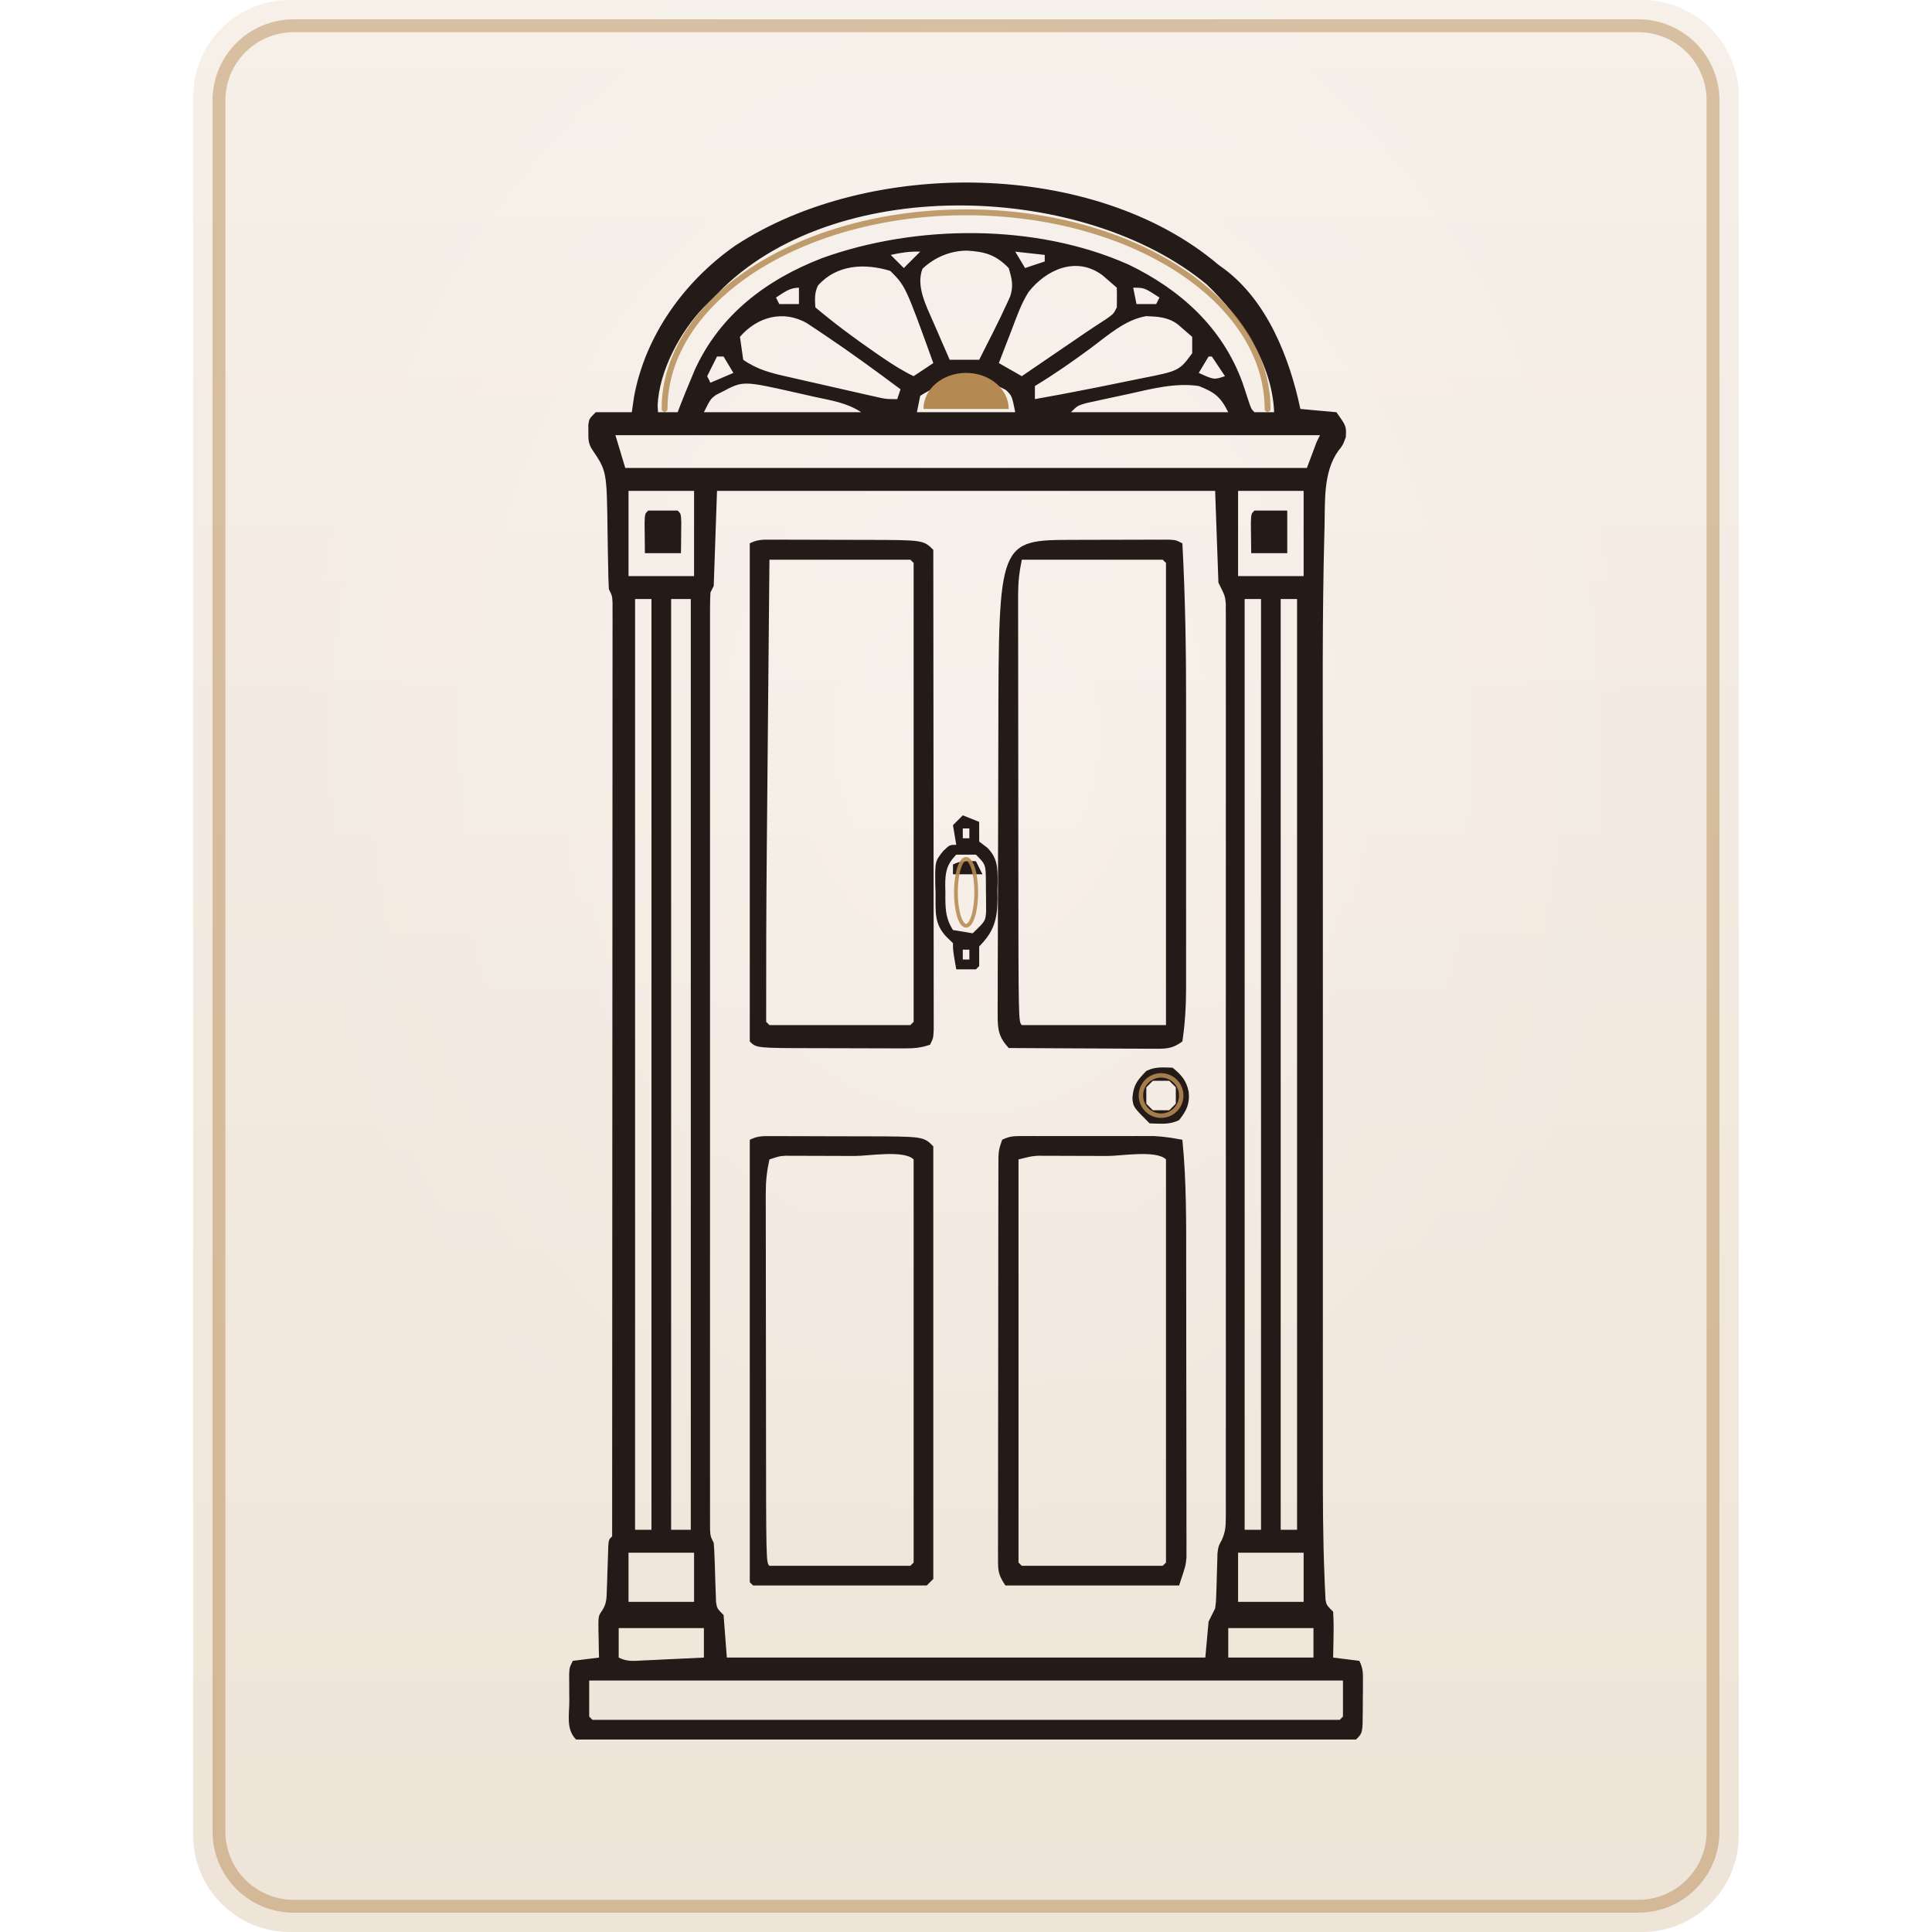
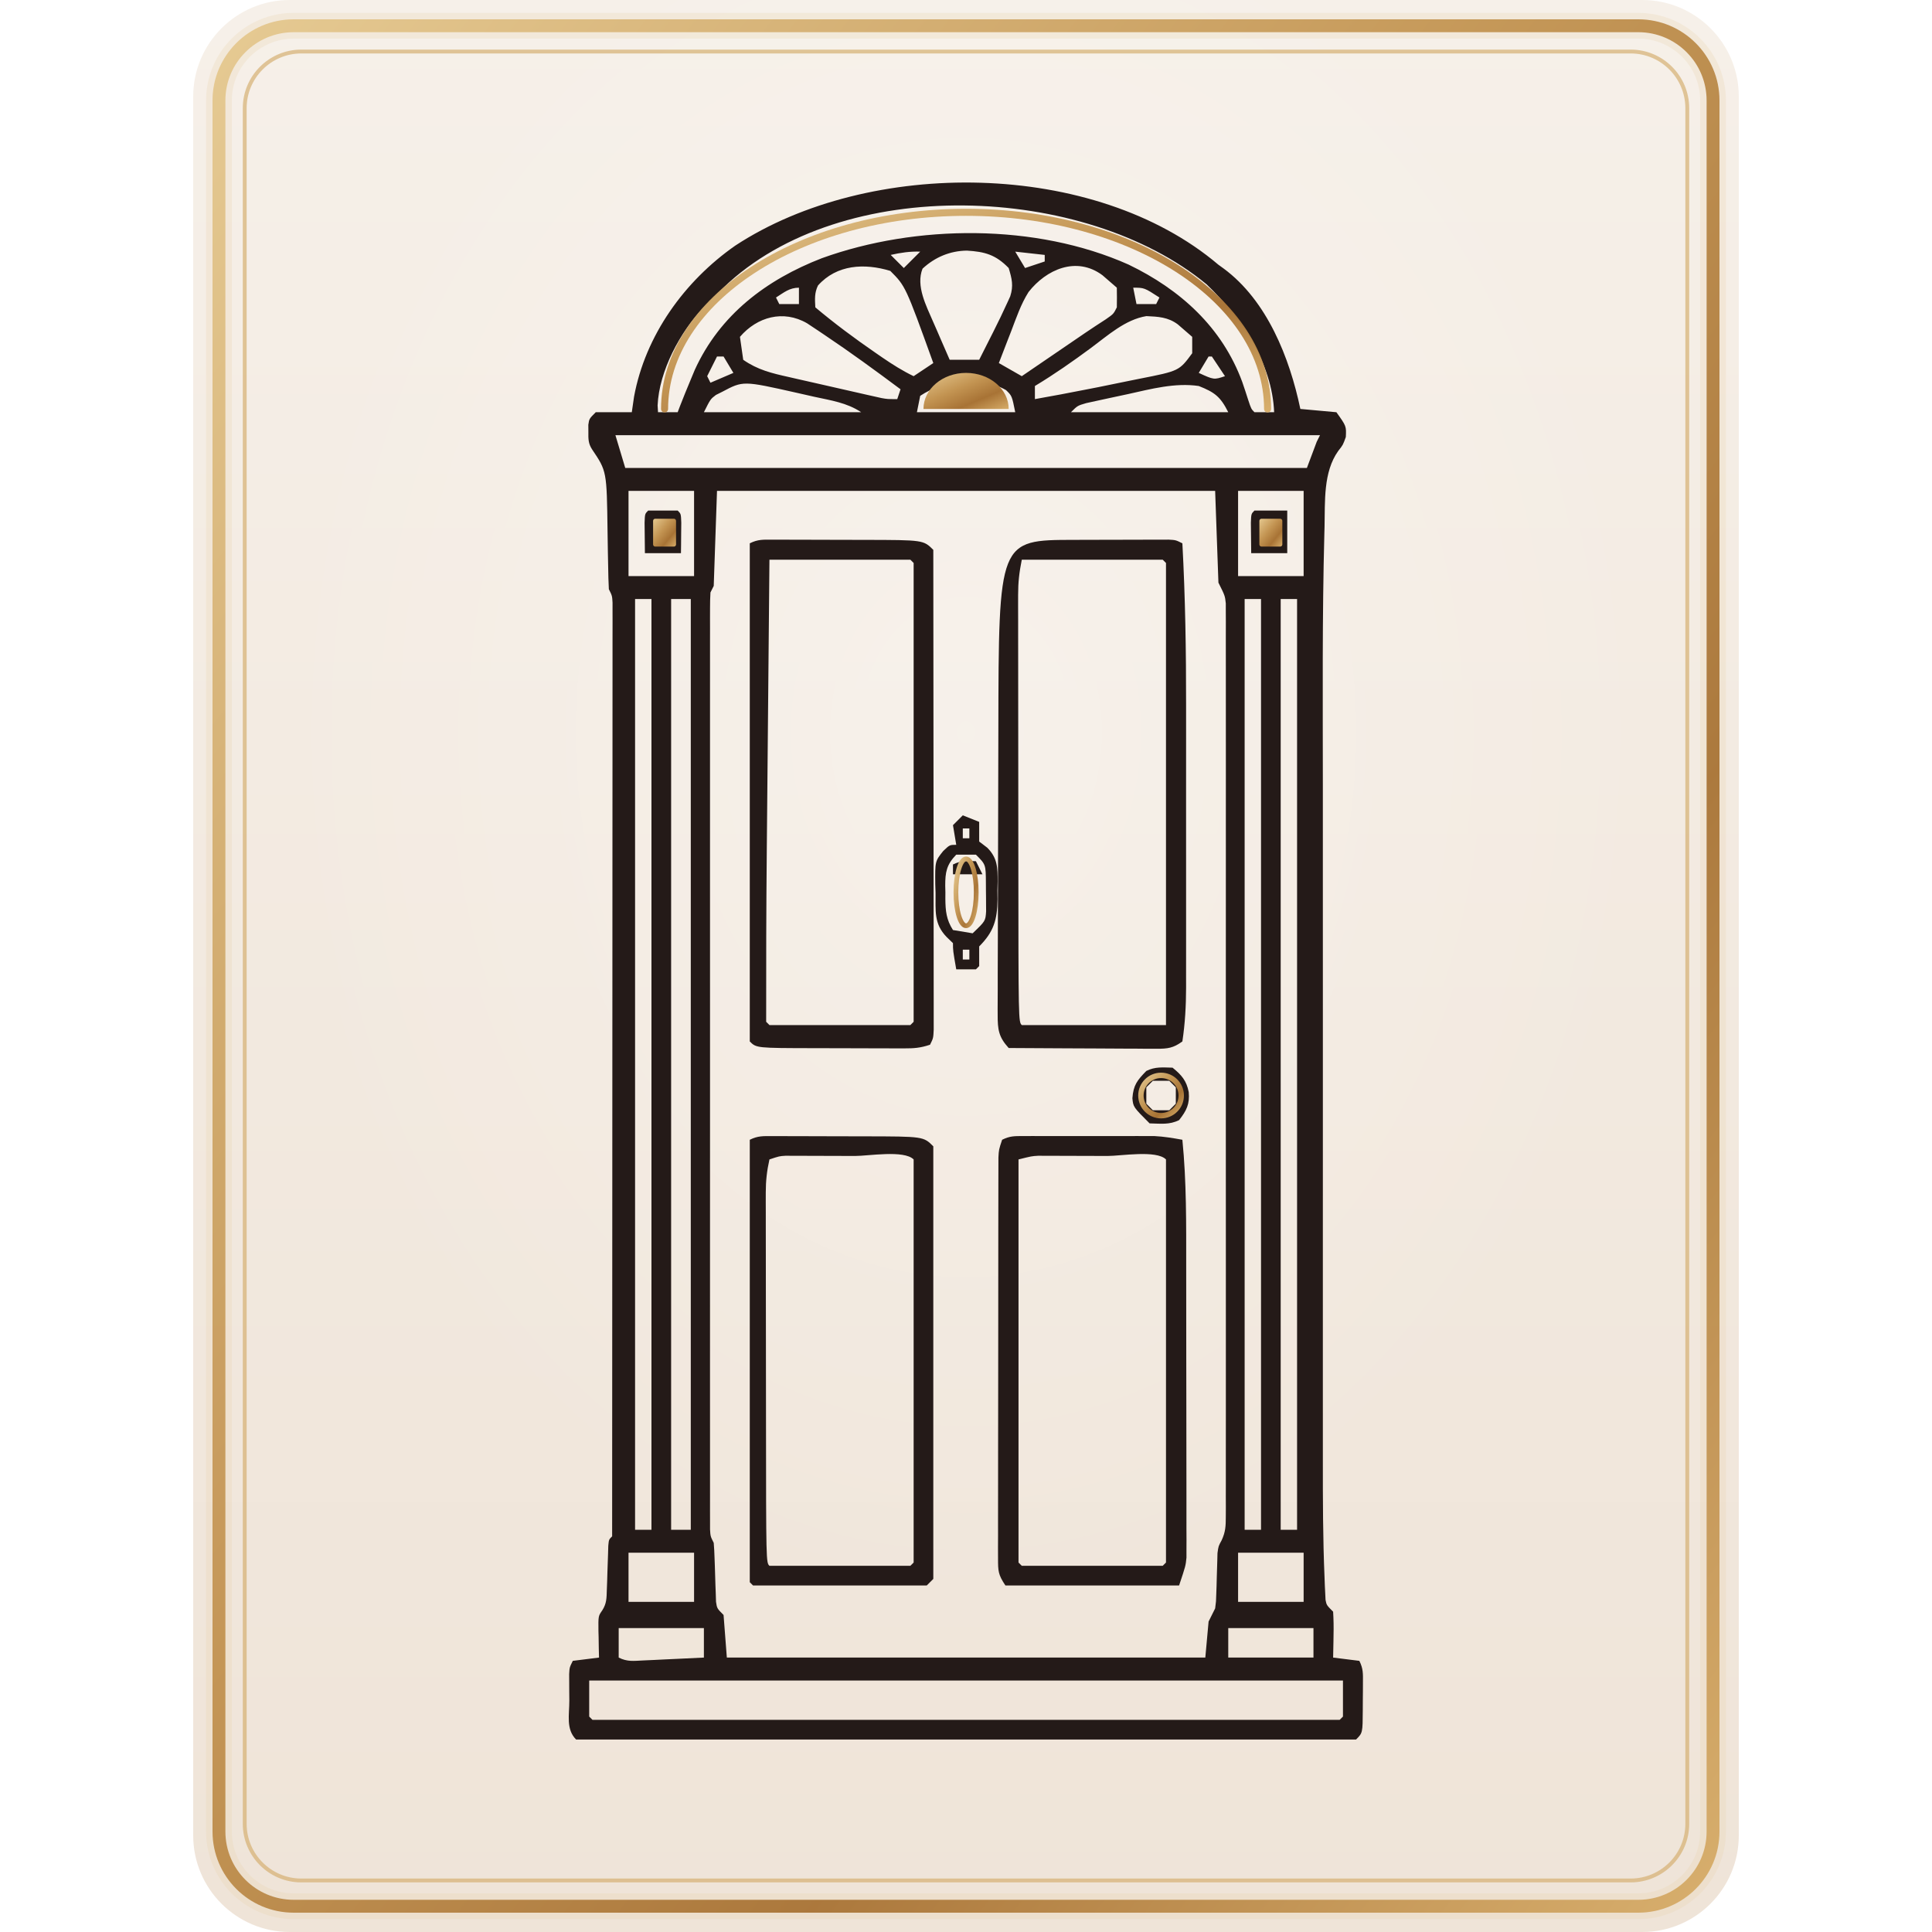
<svg xmlns="http://www.w3.org/2000/svg" width="2000" height="2000" viewBox="0 0 1500 1500" role="img" aria-labelledby="title desc">
  <defs>
    <linearGradient id="ivory" x1="0" y1="0" x2="0" y2="1">
      <stop offset="0" stop-color="#F6F0E9" />
      <stop offset="0.55" stop-color="#F2E9DF" />
      <stop offset="1" stop-color="#EFE4D8" />
    </linearGradient>
    <radialGradient id="surfaceGlow" cx="50%" cy="38%" r="70%">
      <stop offset="0" stop-color="#FFFFFF" stop-opacity="0.28" />
      <stop offset="0.65" stop-color="#FFFFFF" stop-opacity="0" />
    </radialGradient>
+     <linearGradient id="brass" x1="0" y1="0" x2="1" y2="1">
+       <stop offset="0" stop-color="#E5C88F" />
+       <stop offset="0.42" stop-color="#C39452" />
+       <stop offset="0.7" stop-color="#A87335" />
+       <stop offset="1" stop-color="#D6AC68" />
+     </linearGradient>
  </defs>
  <rect x="150" y="0" width="1200" height="1500" rx="75" fill="url(#ivory)" />
  <rect x="150" y="0" width="1200" height="1500" rx="75" fill="url(#surfaceGlow)" />
-   <rect x="170" y="20" width="1160" height="1460" rx="58" fill="none" stroke="#B58A52" stroke-width="10" stroke-opacity="0.48" />
+   <rect x="170" y="20" width="1160" height="1460" rx="58" fill="none" stroke="#E8D2A8" stroke-width="20" stroke-opacity="0.25" />
+   <rect x="170" y="20" width="1160" height="1460" rx="58" fill="none" stroke="url(#brass)" stroke-width="10" stroke-opacity="0.95" />
+   <rect x="190" y="40" width="1120" height="1420" rx="44" fill="none" stroke="#D5AF70" stroke-width="3" stroke-opacity="0.68" />
  <g class="door" transform="translate(98.68464 98.68461) scale(2.544433)">
    <path d="M0 0 C0.257 0.186 0.257 0.186 1.559 1.125 C14.866 10.934 21.731 28.424 25 44 C28.63 44.33 32.26 44.66 36 45 C39.037 49.251 39.037 49.251 38.875 52.562 C38 55 38 55 36.562 56.812 C31.942 63.282 32.562 72.277 32.383 79.891 C32.365 80.573 32.346 81.255 32.327 81.958 C31.648 107.531 31.854 133.135 31.865 158.716 C31.867 164.221 31.867 169.727 31.866 175.233 C31.866 175.629 31.866 175.629 31.866 177.632 C31.865 179.242 31.865 180.852 31.865 182.462 C31.862 197.445 31.865 212.428 31.871 227.412 C31.875 240.218 31.874 253.024 31.87 265.83 C31.864 280.79 31.862 295.75 31.865 310.71 C31.866 312.309 31.866 313.908 31.866 315.507 C31.866 316.293 31.866 317.079 31.867 317.889 C31.868 323.384 31.866 328.878 31.864 334.372 C31.861 341.074 31.862 347.775 31.867 354.477 C31.87 357.884 31.871 361.291 31.867 364.699 C31.857 376.684 31.873 388.665 32.383 400.642 C32.413 401.471 32.444 402.3 32.475 403.155 C32.513 403.903 32.551 404.652 32.59 405.424 C32.621 406.071 32.652 406.719 32.683 407.386 C33 409 33 409 35 411 C35.145 413.417 35.187 415.714 35.125 418.125 C35.116 418.784 35.107 419.442 35.098 420.121 C35.074 421.748 35.038 423.374 35 425 C37.64 425.33 40.28 425.66 43 426 C44.2 428.401 44.115 429.894 44.098 432.57 C44.094 433.466 44.091 434.362 44.088 435.285 C44.08 436.222 44.071 437.159 44.062 438.125 C44.058 439.07 44.053 440.015 44.049 440.988 C44.013 447.987 44.013 447.987 42 450 C-36.54 450 -115.08 450 -196 450 C-199.15 446.85 -198.042 442.468 -198.062 438.125 C-198.067 437.656 -198.067 437.656 -198.088 435.285 C-198.089 434.837 -198.089 434.837 -198.098 432.57 C-198.103 431.743 -198.108 430.915 -198.114 430.063 C-198 428 -198 428 -197 426 C-194.36 425.67 -191.72 425.34 -189 425 C-189.023 424.096 -189.046 423.193 -189.07 422.262 C-189.089 421.07 -189.107 419.879 -189.125 418.688 C-189.133 418.39 -189.133 418.39 -189.176 416.885 C-189.227 412.323 -189.227 412.323 -188.011 410.594 C-186.661 408.466 -186.698 406.874 -186.621 404.367 C-186.604 403.923 -186.604 403.923 -186.518 401.676 C-186.491 400.752 -186.465 399.827 -186.438 398.875 C-186.378 397.039 -186.314 395.203 -186.246 393.367 C-186.222 392.554 -186.198 391.74 -186.174 390.902 C-186 389 -186 389 -185 388 C-184.977 351.472 -184.959 314.944 -184.949 278.416 C-184.948 274.107 -184.946 269.799 -184.945 265.49 C-184.945 265.061 -184.945 265.061 -184.944 262.891 C-184.94 248.986 -184.932 235.081 -184.923 221.176 C-184.914 206.918 -184.908 192.659 -184.906 178.401 C-184.905 169.596 -184.9 160.792 -184.892 151.987 C-184.887 145.957 -184.885 139.927 -184.887 133.896 C-184.887 130.413 -184.886 126.929 -184.881 123.445 C-184.876 120.26 -184.876 117.075 -184.879 113.889 C-184.88 112.183 -184.875 110.476 -184.871 108.77 C-184.873 107.766 -184.875 106.762 -184.877 105.728 C-184.877 105.293 -184.877 105.293 -184.876 103.089 C-185 101 -185 101 -186 99 C-186.12 96.699 -186.186 94.423 -186.211 92.121 C-186.239 90.71 -186.268 89.299 -186.297 87.889 C-186.338 85.673 -186.375 83.457 -186.401 81.241 C-186.639 62.984 -186.639 62.984 -191.083 56.395 C-192.315 54.522 -192.267 53.159 -192.25 50.938 C-192.253 50.591 -192.253 50.591 -192.266 48.84 C-192 47 -192 47 -190 45 C-186.37 45 -182.74 45 -179 45 C-178.887 44.216 -178.887 44.216 -178.312 40.25 C-174.853 21.511 -162.927 4.992 -147.434 -5.832 C-106.493 -32.694 -37.777 -32.083 0 0 Z M-150.994 6.939 C-152.342 8.28 -153.672 9.638 -155 11 C-155.677 11.656 -156.354 12.312 -157.051 12.988 C-164.232 20.424 -170.679 32.461 -171.125 42.938 C-171.084 43.618 -171.042 44.299 -171 45 C-169.02 45 -167.04 45 -165 45 C-164.781 44.417 -164.562 43.835 -164.336 43.234 C-163.267 40.47 -162.144 37.734 -161 35 C-160.599 34.038 -160.198 33.077 -159.785 32.086 C-152.137 15.281 -137.973 4.569 -121 -2 C-92.21 -12.393 -55.652 -12.642 -27.441 -0.059 C-11.647 7.545 1.149 19.093 7.276 35.778 C7.907 37.599 8.505 39.426 9.09 41.262 C10 44 10 44 11 45 C12.98 45 14.96 45 17 45 C16.401 30.022 6.907 16.038 -3.613 5.973 C-40.801 -24.763 -114.944 -27.779 -150.994 6.939 Z M-90.289 1.199 C-92.376 6.485 -89.146 12.522 -87.068 17.369 C-86.882 17.793 -86.882 17.793 -85.938 19.938 C-85.56 20.812 -85.183 21.687 -84.795 22.588 C-83.871 24.729 -82.936 26.865 -82 29 C-79.03 29 -76.06 29 -73 29 C-71.893 26.814 -70.79 24.626 -69.688 22.438 C-69.379 21.828 -69.07 21.219 -68.752 20.592 C-67.202 17.509 -65.691 14.41 -64.27 11.266 C-64.147 10.996 -64.147 10.996 -63.527 9.63 C-62.481 6.394 -63.019 4.251 -64 1 C-67.972 -3.08 -71.283 -3.982 -76.75 -4.312 C-81.888 -4.255 -86.519 -2.308 -90.289 1.199 Z M-62 -4 C-61.01 -2.35 -60.02 -0.7 -59 1 C-57.02 0.34 -55.04 -0.32 -53 -1 C-53 -1.66 -53 -2.32 -53 -3 C-55.97 -3.33 -58.94 -3.66 -62 -4 Z M-100 -3 C-98.68 -1.68 -97.36 -0.36 -96 1 C-94.35 -0.65 -92.7 -2.3 -91 -4 C-94.139 -4.116 -96.938 -3.681 -100 -3 Z M-122.184 6.324 C-123.292 8.599 -123.135 10.506 -123 13 C-117.09 17.959 -110.977 22.504 -104.625 26.875 C-103.935 27.351 -103.246 27.827 -102.535 28.318 C-99.426 30.439 -96.399 32.366 -93 34 C-91.02 32.68 -89.04 31.36 -87 30 C-95.476 6.524 -95.476 6.524 -100.125 1.875 C-107.996 -0.521 -116.452 -0.089 -122.184 6.324 Z M-57.936 8.321 C-60.285 12.028 -61.691 16.228 -63.25 20.312 C-63.614 21.244 -63.977 22.175 -64.352 23.135 C-65.242 25.42 -66.125 27.709 -67 30 C-65.845 30.66 -65.845 30.66 -60 34 C-59.682 33.783 -59.682 33.783 -58.076 32.687 C-55.694 31.061 -53.312 29.436 -50.93 27.811 C-49.904 27.111 -48.878 26.411 -47.852 25.71 C-46.855 25.03 -45.859 24.35 -44.862 23.67 C-43.425 22.69 -41.989 21.709 -40.554 20.729 C-38.501 19.339 -36.435 17.983 -34.352 16.641 C-32 15 -32 15 -31 13 C-30.96 11 -30.957 9 -31 7 C-31.933 6.182 -32.871 5.371 -33.812 4.562 C-34.074 4.336 -34.074 4.336 -35.395 3.191 C-43.354 -2.715 -52.558 1.449 -57.936 8.321 Z M-135 10 C-134.67 10.66 -134.34 11.32 -134 12 C-132.02 12 -130.04 12 -128 12 C-128 10.35 -128 8.7 -128 7 C-130.895 7 -132.597 8.482 -135 10 Z M-26 7 C-25.67 8.65 -25.34 10.3 -25 12 C-23.02 12 -21.04 12 -19 12 C-18.67 11.34 -18.34 10.68 -18 10 C-22.625 7 -22.625 7 -26 7 Z M-146 22 C-145.67 24.31 -145.34 26.62 -145 29 C-140.592 32.082 -136.246 33.117 -131.086 34.262 C-130.234 34.457 -129.383 34.653 -128.506 34.854 C-126.713 35.264 -124.919 35.67 -123.125 36.072 C-120.375 36.687 -117.629 37.316 -114.883 37.947 C-113.138 38.345 -111.393 38.741 -109.648 39.137 C-108.827 39.324 -108.005 39.512 -107.158 39.705 C-106.393 39.875 -105.629 40.046 -104.841 40.221 C-104.17 40.372 -103.499 40.523 -102.808 40.679 C-101 41 -101 41 -98 41 C-97.835 40.505 -97.835 40.505 -97 38 C-104.642 32.298 -112.326 26.681 -120.25 21.375 C-120.881 20.95 -121.512 20.525 -122.162 20.086 C-122.753 19.694 -123.344 19.302 -123.953 18.898 C-124.47 18.555 -124.988 18.211 -125.521 17.857 C-132.756 13.666 -140.767 15.894 -146 22 Z M-38.875 25.375 C-44.452 29.494 -50.058 33.421 -56 37 C-56 38.32 -56 39.64 -56 41 C-50.653 40.067 -45.325 39.049 -40 38 C-38.902 37.785 -37.804 37.571 -36.673 37.35 C-33.655 36.755 -30.644 36.135 -27.634 35.503 C-26.426 35.252 -25.217 35.008 -24.006 34.771 C-11.984 32.403 -11.984 32.403 -8 27 C-8 25.35 -8 23.7 -8 22 C-8.933 21.182 -9.871 20.371 -10.812 19.562 C-11.074 19.336 -11.074 19.336 -12.395 18.191 C-15.393 15.966 -18.361 15.841 -21.988 15.672 C-28.432 16.723 -33.786 21.603 -38.875 25.375 Z M-153 28 C-153.99 29.98 -154.98 31.96 -156 34 C-155.67 34.66 -155.34 35.32 -155 36 C-152.69 35.01 -150.38 34.02 -148 33 C-148.99 31.35 -149.98 29.7 -151 28 C-151.66 28 -152.32 28 -153 28 Z M-3 28 C-3.99 29.65 -4.98 31.3 -6 33 C-1.375 35.125 -1.375 35.125 2 34 C0.68 32.02 -0.64 30.04 -2 28 C-2.33 28 -2.66 28 -3 28 Z M-91 40 C-91.33 41.65 -91.66 43.3 -92 45 C-82.1 45 -72.2 45 -62 45 C-63 40 -63 40 -64.812 38.25 C-72.939 33.606 -83.448 35.024 -91 40 Z M-151.375 38.75 C-152.022 39.075 -152.669 39.4 -153.336 39.734 C-155 41 -155 41 -157 45 C-141.16 45 -125.32 45 -109 45 C-113.375 42.083 -118.252 41.397 -123.323 40.286 C-125.166 39.88 -127.006 39.458 -128.846 39.035 C-145.042 35.389 -145.042 35.389 -151.375 38.75 Z M-27.532 39.454 C-29.456 39.879 -31.383 40.286 -33.311 40.691 C-34.539 40.957 -35.768 41.224 -36.996 41.492 C-38.101 41.733 -39.207 41.974 -40.345 42.222 C-43 43 -43 43 -45 45 C-29.16 45 -13.32 45 3 45 C0.616 40.231 -1.182 38.903 -6 37 C-13.214 35.937 -20.518 37.897 -27.532 39.454 Z M-184 52 C-183.01 55.3 -182.02 58.6 -181 62 C-112.36 62 -43.72 62 27 62 C27.99 59.36 28.98 56.72 30 54 C30.33 53.34 30.66 52.68 31 52 C-39.95 52 -110.9 52 -184 52 Z M-180 69 C-180 77.58 -180 86.16 -180 95 C-173.4 95 -166.8 95 -160 95 C-160 86.42 -160 77.84 -160 69 C-166.6 69 -173.2 69 -180 69 Z M-153 69 C-153.33 78.57 -153.66 88.14 -154 98 C-154.33 98.66 -154.66 99.32 -155 100 C-155.094 101.577 -155.126 103.158 -155.126 104.738 C-155.128 105.744 -155.131 106.75 -155.134 107.787 C-155.132 108.9 -155.129 110.013 -155.127 111.161 C-155.128 112.349 -155.13 113.537 -155.132 114.725 C-155.136 118.001 -155.134 121.276 -155.131 124.551 C-155.128 128.08 -155.132 131.608 -155.135 135.136 C-155.139 142.052 -155.138 148.968 -155.135 155.884 C-155.133 161.503 -155.133 167.122 -155.134 172.74 C-155.134 173.539 -155.134 174.337 -155.134 175.16 C-155.135 176.782 -155.135 178.404 -155.135 180.025 C-155.138 195.248 -155.135 210.47 -155.129 225.693 C-155.125 238.766 -155.126 251.839 -155.13 264.912 C-155.136 280.079 -155.138 295.245 -155.135 310.412 C-155.134 312.028 -155.134 313.644 -155.134 315.26 C-155.134 316.055 -155.134 316.85 -155.133 317.669 C-155.132 323.284 -155.134 328.899 -155.136 334.513 C-155.139 341.352 -155.138 348.19 -155.133 355.029 C-155.13 358.521 -155.129 362.013 -155.133 365.504 C-155.136 368.697 -155.134 371.89 -155.129 375.082 C-155.127 376.793 -155.13 378.503 -155.134 380.213 C-155.131 381.219 -155.129 382.225 -155.126 383.262 C-155.126 384.135 -155.126 385.008 -155.125 385.907 C-155 388 -155 388 -154 390 C-153.872 391.497 -153.798 392.998 -153.754 394.5 C-153.721 395.387 -153.688 396.274 -153.654 397.188 C-153.593 399.062 -153.536 400.937 -153.482 402.812 C-153.448 403.699 -153.414 404.586 -153.379 405.5 C-153.354 406.315 -153.329 407.129 -153.303 407.969 C-153 410 -153 410 -151 412 C-150.67 416.29 -150.34 420.58 -150 425 C-101.82 425 -53.64 425 -4 425 C-3.67 421.37 -3.34 417.74 -3 414 C-2.34 412.68 -1.68 411.36 -1 410 C-0.713 407.865 -0.713 407.865 -0.656 405.594 C-0.627 404.767 -0.597 403.941 -0.566 403.09 C-0.544 402.235 -0.523 401.381 -0.5 400.5 C-0.456 398.802 -0.405 397.104 -0.344 395.406 C-0.325 394.657 -0.306 393.907 -0.287 393.135 C0 391 0 391 1.002 389.176 C2.173 386.622 2.251 384.855 2.252 382.052 C2.254 381.552 2.254 381.552 2.267 379.017 C2.265 378.468 2.265 378.468 2.254 375.688 C2.256 374.508 2.259 373.328 2.263 372.147 C2.272 368.903 2.268 365.659 2.261 362.415 C2.257 358.917 2.264 355.418 2.269 351.92 C2.278 345.067 2.276 338.213 2.271 331.359 C2.266 325.79 2.265 320.221 2.268 314.652 C2.268 314.256 2.268 314.256 2.269 312.252 C2.269 310.643 2.27 309.034 2.271 307.425 C2.276 292.331 2.27 277.238 2.259 262.144 C2.25 249.187 2.252 236.231 2.261 223.274 C2.271 208.235 2.276 193.196 2.27 178.157 C2.269 176.554 2.268 174.951 2.268 173.348 C2.267 172.559 2.267 171.77 2.267 170.958 C2.265 165.394 2.268 159.83 2.273 154.267 C2.278 147.488 2.277 140.71 2.266 133.931 C2.261 130.472 2.259 127.012 2.265 123.552 C2.271 120.387 2.268 117.221 2.257 114.056 C2.254 112.365 2.261 110.674 2.267 108.983 C2.262 107.981 2.257 106.98 2.252 105.948 C2.251 105.082 2.251 104.217 2.251 103.326 C2 101 2 101 0 97 C-0.33 87.76 -0.66 78.52 -1 69 C-51.16 69 -101.32 69 -153 69 Z M6 69 C6 77.58 6 86.16 6 95 C12.6 95 19.2 95 26 95 C26 86.42 26 77.84 26 69 C19.4 69 12.8 69 6 69 Z M-178 102 C-178 195.72 -178 289.44 -178 386 C-176.35 386 -174.7 386 -173 386 C-173 292.28 -173 198.56 -173 102 C-174.65 102 -176.3 102 -178 102 Z M-167 102 C-167 195.72 -167 289.44 -167 386 C-165.02 386 -163.04 386 -161 386 C-161 292.28 -161 198.56 -161 102 C-162.98 102 -164.96 102 -167 102 Z M8 102 C8 195.72 8 289.44 8 386 C9.65 386 11.3 386 13 386 C13 292.28 13 198.56 13 102 C11.35 102 9.7 102 8 102 Z M19 102 C19 195.72 19 289.44 19 386 C20.65 386 22.3 386 24 386 C24 292.28 24 198.56 24 102 C22.35 102 20.7 102 19 102 Z M-180 393 C-180 397.95 -180 402.9 -180 408 C-173.4 408 -166.8 408 -160 408 C-160 403.05 -160 398.1 -160 393 C-166.6 393 -173.2 393 -180 393 Z M6 393 C6 397.95 6 402.9 6 408 C12.6 408 19.2 408 26 408 C26 403.05 26 398.1 26 393 C19.4 393 12.8 393 6 393 Z M-183 416 C-183 418.97 -183 421.94 -183 425 C-180.352 426.324 -178.511 426.019 -175.555 425.879 C-175.017 425.855 -175.017 425.855 -172.293 425.732 C-171.729 425.704 -171.729 425.704 -168.875 425.562 C-167.739 425.51 -166.604 425.458 -165.434 425.404 C-162.622 425.274 -159.811 425.139 -157 425 C-157 422.03 -157 419.06 -157 416 C-165.58 416 -174.16 416 -183 416 Z M3 416 C3 418.97 3 421.94 3 425 C11.58 425 20.16 425 29 425 C29 422.03 29 419.06 29 416 C20.42 416 11.84 416 3 416 Z M-192 432 C-192 435.63 -192 439.26 -192 443 C-191.67 443.33 -191.34 443.66 -191 444 C-115.76 444 -40.52 444 37 444 C37.33 443.67 37.66 443.34 38 443 C38 439.37 38 435.74 38 432 C-37.9 432 -113.8 432 -192 432 Z " fill="#241A18" transform="translate(333,42)" />
    <path d="M0 0 C2.97 0 5.94 0 9 0 C10 1 10 1 10.098 3.723 C10.086 4.825 10.074 5.927 10.062 7.062 C10.053 8.167 10.044 9.272 10.035 10.41 C10.024 11.265 10.012 12.119 10 13 C6.37 13 2.74 13 -1 13 C-1.027 11.021 -1.046 9.042 -1.062 7.062 C-1.074 5.96 -1.086 4.858 -1.098 3.723 C-1 1 -1 1 0 0 Z " fill="#241A18" transform="translate(159,117)" />
    <path d="M0 0 C3.3 0 6.6 0 10 0 C10 4.29 10 8.58 10 13 C6.37 13 2.74 13 -1 13 C-1.027 11.021 -1.046 9.042 -1.062 7.062 C-1.074 5.96 -1.086 4.858 -1.098 3.723 C-1 1 -1 1 0 0 Z " fill="#241A18" transform="translate(344,117)" />
    <path d="M0 0 C1.021 0 2.042 0 3.094 0 C3.646 0.003 3.646 0.003 6.443 0.016 C7.572 0.017 8.701 0.019 9.865 0.02 C12.867 0.024 15.868 0.034 18.87 0.045 C21.934 0.055 24.997 0.06 28.06 0.065 C46.075 0.097 46.075 0.097 49.091 3.114 C49.115 22.506 49.132 41.899 49.143 61.291 C49.148 70.295 49.155 79.299 49.167 88.303 C49.177 96.148 49.183 103.994 49.185 111.839 C49.187 115.996 49.19 120.152 49.197 124.308 C49.204 128.216 49.206 132.125 49.204 136.033 C49.205 137.471 49.207 138.909 49.211 140.346 C49.215 142.303 49.214 144.26 49.212 146.216 C49.212 147.313 49.213 148.41 49.214 149.54 C49.091 152.114 49.091 152.114 48.091 154.114 C45.137 155.098 43.239 155.235 40.161 155.227 C39.16 155.227 38.159 155.227 37.128 155.227 C36.05 155.222 34.972 155.216 33.861 155.211 C33.308 155.21 33.308 155.21 30.511 155.207 C27.576 155.202 24.642 155.193 21.707 155.182 C18.711 155.172 15.715 155.167 12.718 155.162 C-4.893 155.129 -4.893 155.129 -6.909 153.114 C-6.909 102.954 -6.909 52.794 -6.909 1.114 C-4.425 -0.128 -2.778 -0.007 0 0 Z M-0.909 6.114 C-1.04 20.363 -1.171 34.613 -1.3 48.863 C-1.36 55.483 -1.42 62.103 -1.481 68.722 C-1.535 74.508 -1.588 80.293 -1.64 86.078 C-1.667 89.128 -1.695 92.177 -1.724 95.226 C-1.886 112.523 -1.937 129.816 -1.909 147.114 C-1.579 147.444 -1.249 147.774 -0.909 148.114 C13.281 148.114 27.471 148.114 42.091 148.114 C42.421 147.784 42.751 147.454 43.091 147.114 C43.091 100.914 43.091 54.714 43.091 7.114 C42.926 6.949 42.926 6.949 42.091 6.114 C27.901 6.114 13.711 6.114 -0.909 6.114 Z " fill="#241A18" transform="translate(196.9087,125.8865)" />
    <path d="M0 0 C3.072 -0.005 6.143 -0.012 9.214 -0.024 C12.744 -0.037 16.274 -0.041 19.803 -0.046 C20.909 -0.051 22.014 -0.056 23.153 -0.061 C24.173 -0.062 25.194 -0.062 26.246 -0.062 C27.148 -0.064 28.049 -0.066 28.978 -0.068 C31.155 0.052 31.155 0.052 33.155 1.052 C34.047 17.556 34.306 34.03 34.289 50.554 C34.287 53.859 34.289 57.163 34.291 60.468 C34.292 65.993 34.29 71.519 34.285 77.044 C34.28 83.409 34.282 89.775 34.287 96.14 C34.292 101.654 34.292 107.168 34.29 112.682 C34.288 115.954 34.288 119.227 34.291 122.5 C34.295 126.134 34.29 129.768 34.284 133.401 C34.286 134.468 34.288 135.534 34.29 136.633 C34.275 142.201 33.983 147.544 33.155 153.052 C30.368 155.072 28.696 155.296 25.224 155.279 C24.224 155.279 23.223 155.279 22.192 155.278 C21.114 155.268 20.035 155.258 18.924 155.247 C18.372 155.246 18.372 155.246 15.574 155.239 C12.64 155.229 9.705 155.211 6.771 155.189 C3.775 155.169 0.778 155.16 -2.218 155.149 C-8.094 155.127 -13.969 155.094 -19.845 155.052 C-22.903 151.701 -23.217 149.432 -23.206 144.952 C-23.208 144.344 -23.211 143.737 -23.214 143.11 C-23.219 141.077 -23.202 139.045 -23.186 137.012 C-23.185 135.553 -23.185 134.094 -23.187 132.636 C-23.188 128.677 -23.17 124.719 -23.149 120.761 C-23.131 116.623 -23.129 112.486 -23.125 108.349 C-23.116 100.515 -23.091 92.681 -23.061 84.847 C-23.028 75.928 -23.011 67.009 -22.996 58.09 C-22.897 0.038 -22.897 0.038 0 0 Z M-15.845 6.052 C-16.624 9.947 -16.969 12.922 -16.965 16.816 C-16.967 17.967 -16.968 19.119 -16.97 20.305 C-16.966 21.571 -16.962 22.837 -16.959 24.104 C-16.958 25.444 -16.959 26.785 -16.959 28.126 C-16.959 31.758 -16.953 35.389 -16.946 39.021 C-16.94 42.819 -16.94 46.618 -16.938 50.416 C-16.935 57.605 -16.927 64.795 -16.917 71.984 C-16.906 80.17 -16.9 88.356 -16.895 96.542 C-16.864 147.033 -16.864 147.033 -15.845 148.052 C-1.325 148.052 13.195 148.052 28.155 148.052 C28.155 101.522 28.155 54.992 28.155 7.052 C27.99 6.887 27.99 6.887 27.155 6.052 C12.965 6.052 -1.225 6.052 -15.845 6.052 Z " fill="#241A18" transform="translate(288.8451,125.9482)" />
    <path d="M0 0 C0.825 0.33 0.825 0.33 5 2 C5 3.98 5 5.96 5 8 C5.813 8.62 6.627 9.24 7.465 9.879 C10.605 13.031 10.625 15.95 10.635 20.256 C10.611 21.141 10.587 22.026 10.562 22.938 C10.573 23.819 10.584 24.7 10.596 25.607 C10.526 31.809 9.476 35.524 5 40 C5 41.98 5 43.96 5 46 C4.835 46.165 4.835 46.165 4 47 C2.02 47 0.04 47 -2 47 C-3 41.25 -3 41.25 -3 39 C-3.639 38.381 -4.279 37.763 -4.938 37.125 C-8.896 33.046 -8.252 29.106 -8.312 23.688 C-8.341 22.832 -8.371 21.977 -8.4 21.096 C-8.472 14.012 -8.472 14.012 -5.98 10.895 C-4 9 -4 9 -2 9 C-2.33 7.02 -2.66 5.04 -3 3 C-2.01 2.01 -1.02 1.02 0 0 Z M0 4 C0 4.99 0 5.98 0 7 C0.66 7 1.32 7 2 7 C2 6.01 2 5.02 2 4 C1.34 4 0.68 4 0 4 Z M-2 12 C-4.982 15.084 -5.365 17.386 -5.361 21.488 C-5.345 22.152 -5.329 22.816 -5.312 23.5 C-5.316 24.164 -5.319 24.828 -5.322 25.512 C-5.282 29.172 -5.031 31.829 -3 35 C-1.02 35.33 0.96 35.66 3 36 C6.916 32.254 6.916 32.254 7.114 29.304 C7.108 28.644 7.103 27.985 7.098 27.305 C7.094 26.589 7.091 25.874 7.088 25.137 C7.08 24.39 7.071 23.644 7.062 22.875 C7.058 22.121 7.053 21.367 7.049 20.59 C7.014 15.014 7.014 15.014 4 12 C2.02 12 0.04 12 -2 12 Z M0 41 C0 41.99 0 42.98 0 44 C0.66 44 1.32 44 2 44 C2 43.01 2 42.02 2 41 C1.34 41 0.68 41 0 41 Z " fill="#241A18" transform="translate(255,210)" />
    <path d="M0 0 C0.66 1.32 1.32 2.64 2 4 C-0.97 4 -3.94 4 -7 4 C-7 3.01 -7 2.02 -7 1 C-4.537 -0.231 -2.72 -0.072 0 0 Z " fill="#241A18" transform="translate(259,224)" />
    <path d="M0 0 C2.751 2.219 4.274 3.983 4.938 7.438 C5.28 11.06 4.278 13.132 2 16 C-0.998 17.499 -3.664 17.062 -7 17 C-12 12 -12 12 -12.25 9.312 C-11.945 5.275 -10.78 3.861 -8 1 C-5.291 -0.354 -2.991 -0.065 0 0 Z M-6 4 C-6.66 4.66 -7.32 5.32 -8 6 C-8 7.65 -8 9.3 -8 11 C-7.34 11.66 -6.68 12.32 -6 13 C-4.35 13 -2.7 13 -1 13 C-0.34 12.34 0.32 11.68 1 11 C1 9.35 1 7.7 1 6 C0.34 5.34 -0.32 4.68 -1 4 C-2.65 4 -4.3 4 -6 4 Z " fill="#241A18" transform="translate(319,287)" />
    <path d="M0 0 C1.021 0 2.042 0 3.094 0 C3.646 0.003 3.646 0.003 6.443 0.016 C7.572 0.017 8.701 0.019 9.865 0.02 C12.867 0.024 15.868 0.034 18.87 0.045 C21.934 0.055 24.997 0.06 28.06 0.065 C46.075 0.097 46.075 0.097 49.091 3.114 C49.091 46.674 49.091 90.234 49.091 135.114 C48.431 135.774 47.771 136.434 47.091 137.114 C29.601 137.114 12.111 137.114 -5.909 137.114 C-6.239 136.784 -6.569 136.454 -6.909 136.114 C-6.909 91.564 -6.909 47.014 -6.909 1.114 C-4.425 -0.128 -2.778 -0.007 0 0 Z M-0.909 7.114 C-1.681 10.536 -2.033 13.689 -2.029 17.195 C-2.03 18.194 -2.032 19.194 -2.033 20.224 C-2.03 21.309 -2.026 22.395 -2.022 23.513 C-2.022 24.665 -2.023 25.816 -2.023 27.003 C-2.023 30.151 -2.017 33.3 -2.01 36.448 C-2.004 39.742 -2.003 43.036 -2.002 46.33 C-1.999 52.563 -1.991 58.796 -1.981 65.029 C-1.97 72.127 -1.964 79.225 -1.959 86.323 C-1.928 130.095 -1.928 130.095 -0.909 131.114 C13.281 131.114 27.471 131.114 42.091 131.114 C42.421 130.784 42.751 130.454 43.091 130.114 C43.091 89.524 43.091 48.934 43.091 7.114 C40.142 4.164 29.271 6.067 25.166 6.059 C23.247 6.054 21.327 6.047 19.407 6.038 C16.65 6.026 13.892 6.02 11.134 6.016 C10.275 6.011 9.415 6.006 8.53 6 C7.729 6 6.929 6 6.104 6 C5.4 5.998 4.696 5.996 3.971 5.993 C2.091 6.114 2.091 6.114 -0.909 7.114 Z " fill="#241A18" transform="translate(196.9087,307.8865)" />
    <path d="M0 0 C0.461 -0.002 0.461 -0.002 2.792 -0.01 C3.292 -0.009 3.292 -0.009 5.819 -0.003 C6.845 -0.004 7.872 -0.005 8.929 -0.006 C11.104 -0.007 13.28 -0.005 15.456 -0.001 C18.776 0.004 22.096 -0.001 25.417 -0.007 C27.53 -0.007 29.644 -0.005 31.757 -0.003 C32.252 -0.004 32.252 -0.004 34.759 -0.01 C35.226 -0.008 35.226 -0.008 37.59 0 C37.998 0 37.998 0 40.061 0.002 C42.946 0.149 45.714 0.61 48.554 1.129 C49.839 13.986 49.718 26.869 49.721 39.775 C49.722 41.676 49.724 43.576 49.726 45.477 C49.736 52.124 49.74 58.77 49.739 65.416 C49.738 71.591 49.749 77.766 49.765 83.941 C49.778 89.269 49.783 94.598 49.783 99.926 C49.782 103.098 49.785 106.269 49.796 109.44 C49.807 112.968 49.803 116.495 49.797 120.022 C49.802 121.063 49.808 122.104 49.814 123.177 C49.809 124.141 49.805 125.105 49.801 126.098 C49.801 126.93 49.802 127.762 49.803 128.619 C49.554 131.129 49.554 131.129 47.554 137.129 C30.064 137.129 12.574 137.129 -5.446 137.129 C-7.672 133.79 -7.696 132.747 -7.694 128.854 C-7.698 127.76 -7.702 126.666 -7.706 125.539 C-7.701 124.327 -7.695 123.115 -7.689 121.903 C-7.69 120.626 -7.692 119.35 -7.695 118.074 C-7.7 114.607 -7.692 111.14 -7.682 107.673 C-7.673 104.047 -7.675 100.421 -7.675 96.795 C-7.674 90.705 -7.666 84.616 -7.652 78.526 C-7.636 71.483 -7.631 64.44 -7.632 57.397 C-7.632 50.625 -7.627 43.853 -7.619 37.081 C-7.616 34.197 -7.614 31.314 -7.613 28.43 C-7.612 25.036 -7.606 21.641 -7.596 18.246 C-7.593 16.999 -7.592 15.752 -7.592 14.505 C-7.593 12.805 -7.587 11.105 -7.58 9.405 C-7.578 8.453 -7.577 7.501 -7.575 6.52 C-7.446 4.129 -7.446 4.129 -6.446 1.129 C-4.077 -0.055 -2.643 0.003 0 0 Z M-1.446 7.129 C-1.446 47.719 -1.446 88.309 -1.446 130.129 C-1.116 130.459 -0.786 130.789 -0.446 131.129 C13.744 131.129 27.934 131.129 42.554 131.129 C42.884 130.799 43.214 130.469 43.554 130.129 C43.554 89.539 43.554 48.949 43.554 7.129 C40.61 4.186 29.779 6.083 25.684 6.074 C23.771 6.069 21.858 6.063 19.945 6.054 C17.195 6.042 14.445 6.036 11.694 6.032 C11.267 6.029 11.267 6.029 9.106 6.016 C8.305 6.016 7.504 6.016 6.68 6.016 C5.978 6.014 5.276 6.011 4.553 6.009 C2.554 6.129 2.554 6.129 -1.446 7.129 Z " fill="#241A18" transform="translate(273.4463,307.8706)" />
-     <g class="fanlight-inlay" fill="none" stroke="#B58A52" stroke-linecap="round" stroke-linejoin="round">
-       <path d="M164 86 A92 60 0 0 1 348 86" stroke-width="1.8" opacity="0.82" />
-       <path d="M243 86 A13 11 0 0 1 269 86 Z" fill="#B58A52" stroke="none" />
+     <g class="fanlight-inlay" fill="none" stroke="url(#brass)" stroke-linecap="round" stroke-linejoin="round">
+       <path d="M164 86 A92 60 0 0 1 348 86" stroke-width="2.15" opacity="0.98" />
+       <path d="M243 86 A13 11 0 0 1 269 86 Z" fill="url(#brass)" stroke="none" />
    </g>
-     <g class="hardware-inlay" fill="none" stroke="#B58A52" stroke-linecap="round" opacity="0.88">
-       <ellipse cx="256" cy="233.5" rx="3.1" ry="10.2" stroke-width="1.15" />
-       <circle cx="315.5" cy="295.5" r="6.15" stroke-width="1.35" />
+     <g class="hardware-inlay" fill="none" stroke="url(#brass)" stroke-linecap="round" opacity="0.98">
+       <ellipse cx="256" cy="233.5" rx="3.1" ry="10.2" stroke-width="1.45" />
+       <circle cx="315.5" cy="295.5" r="6.15" stroke-width="1.65" />
+     </g>
+     <g class="architectural-inlay" stroke="url(#brass)" stroke-linecap="round" stroke-linejoin="round">
+       <path d="M150 98 H362" fill="none" stroke-width="1.55" opacity="0.88" />
+       <path d="M141 480 H373" fill="none" stroke-width="1.55" opacity="0.88" />
+       <rect x="160.5" y="119.5" width="7" height="8.5" rx="0.65" fill="url(#brass)" stroke="none" />
+       <rect x="345.5" y="119.5" width="7" height="8.5" rx="0.65" fill="url(#brass)" stroke="none" />
    </g>
  </g>
</svg>
